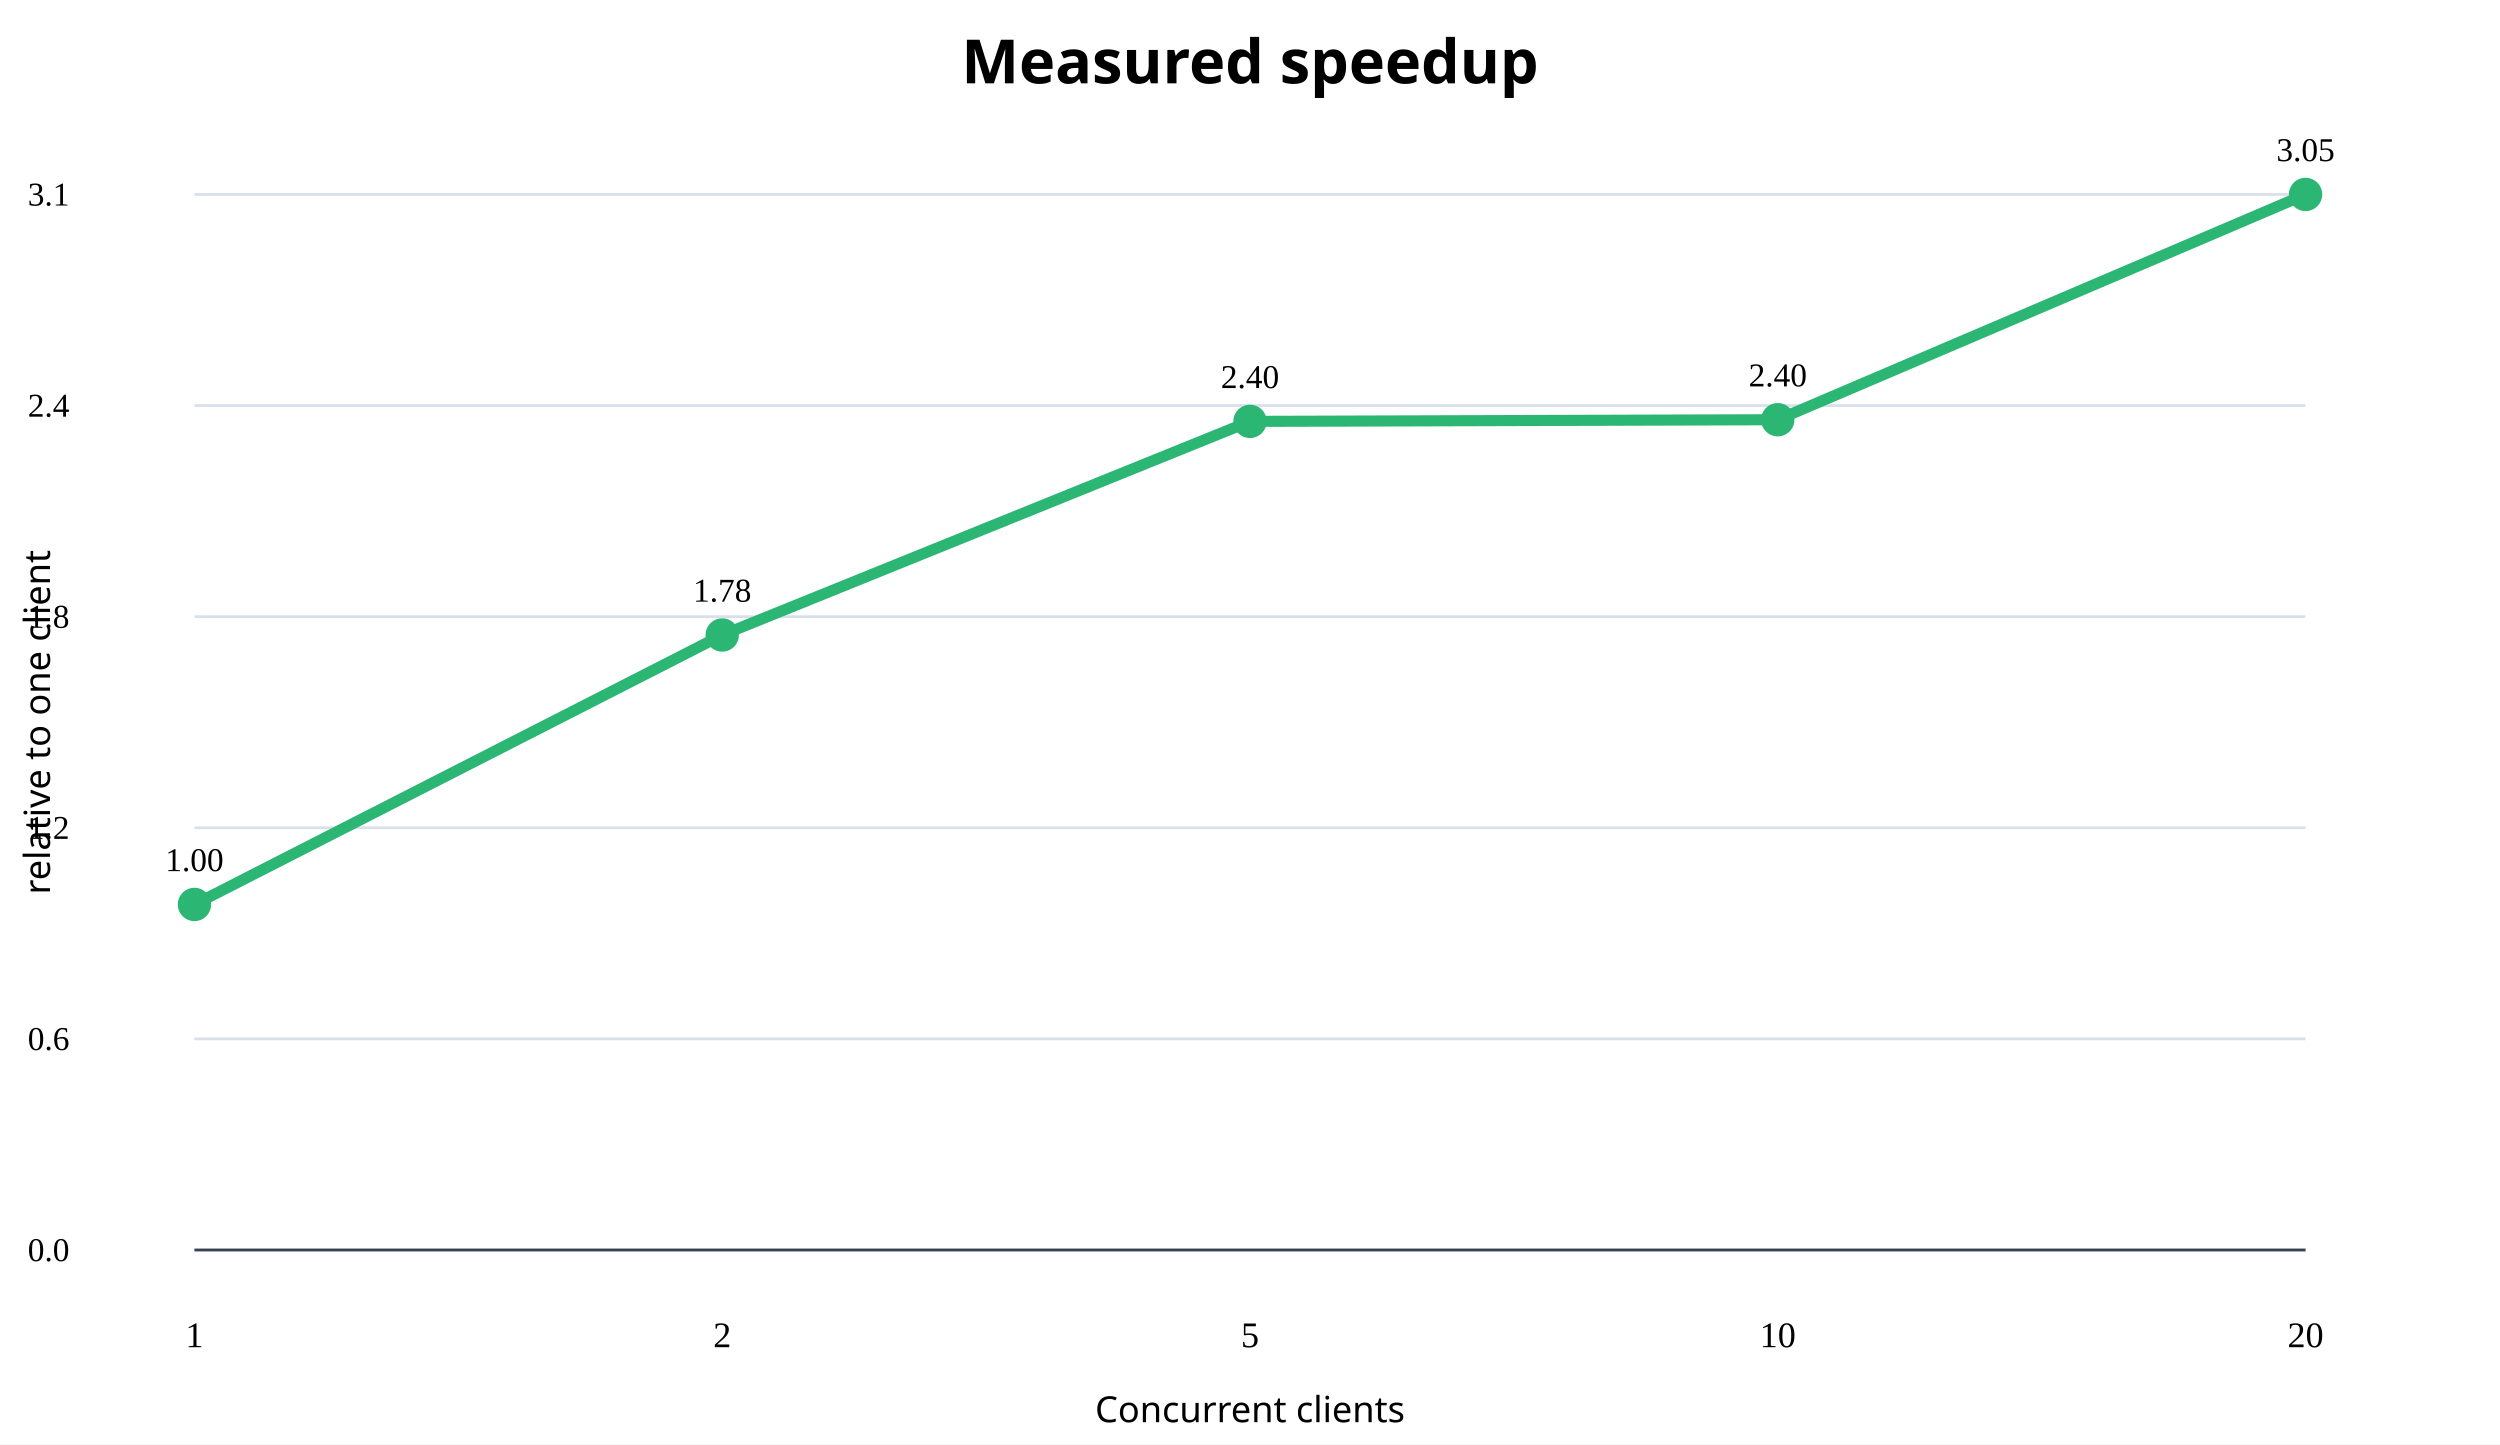
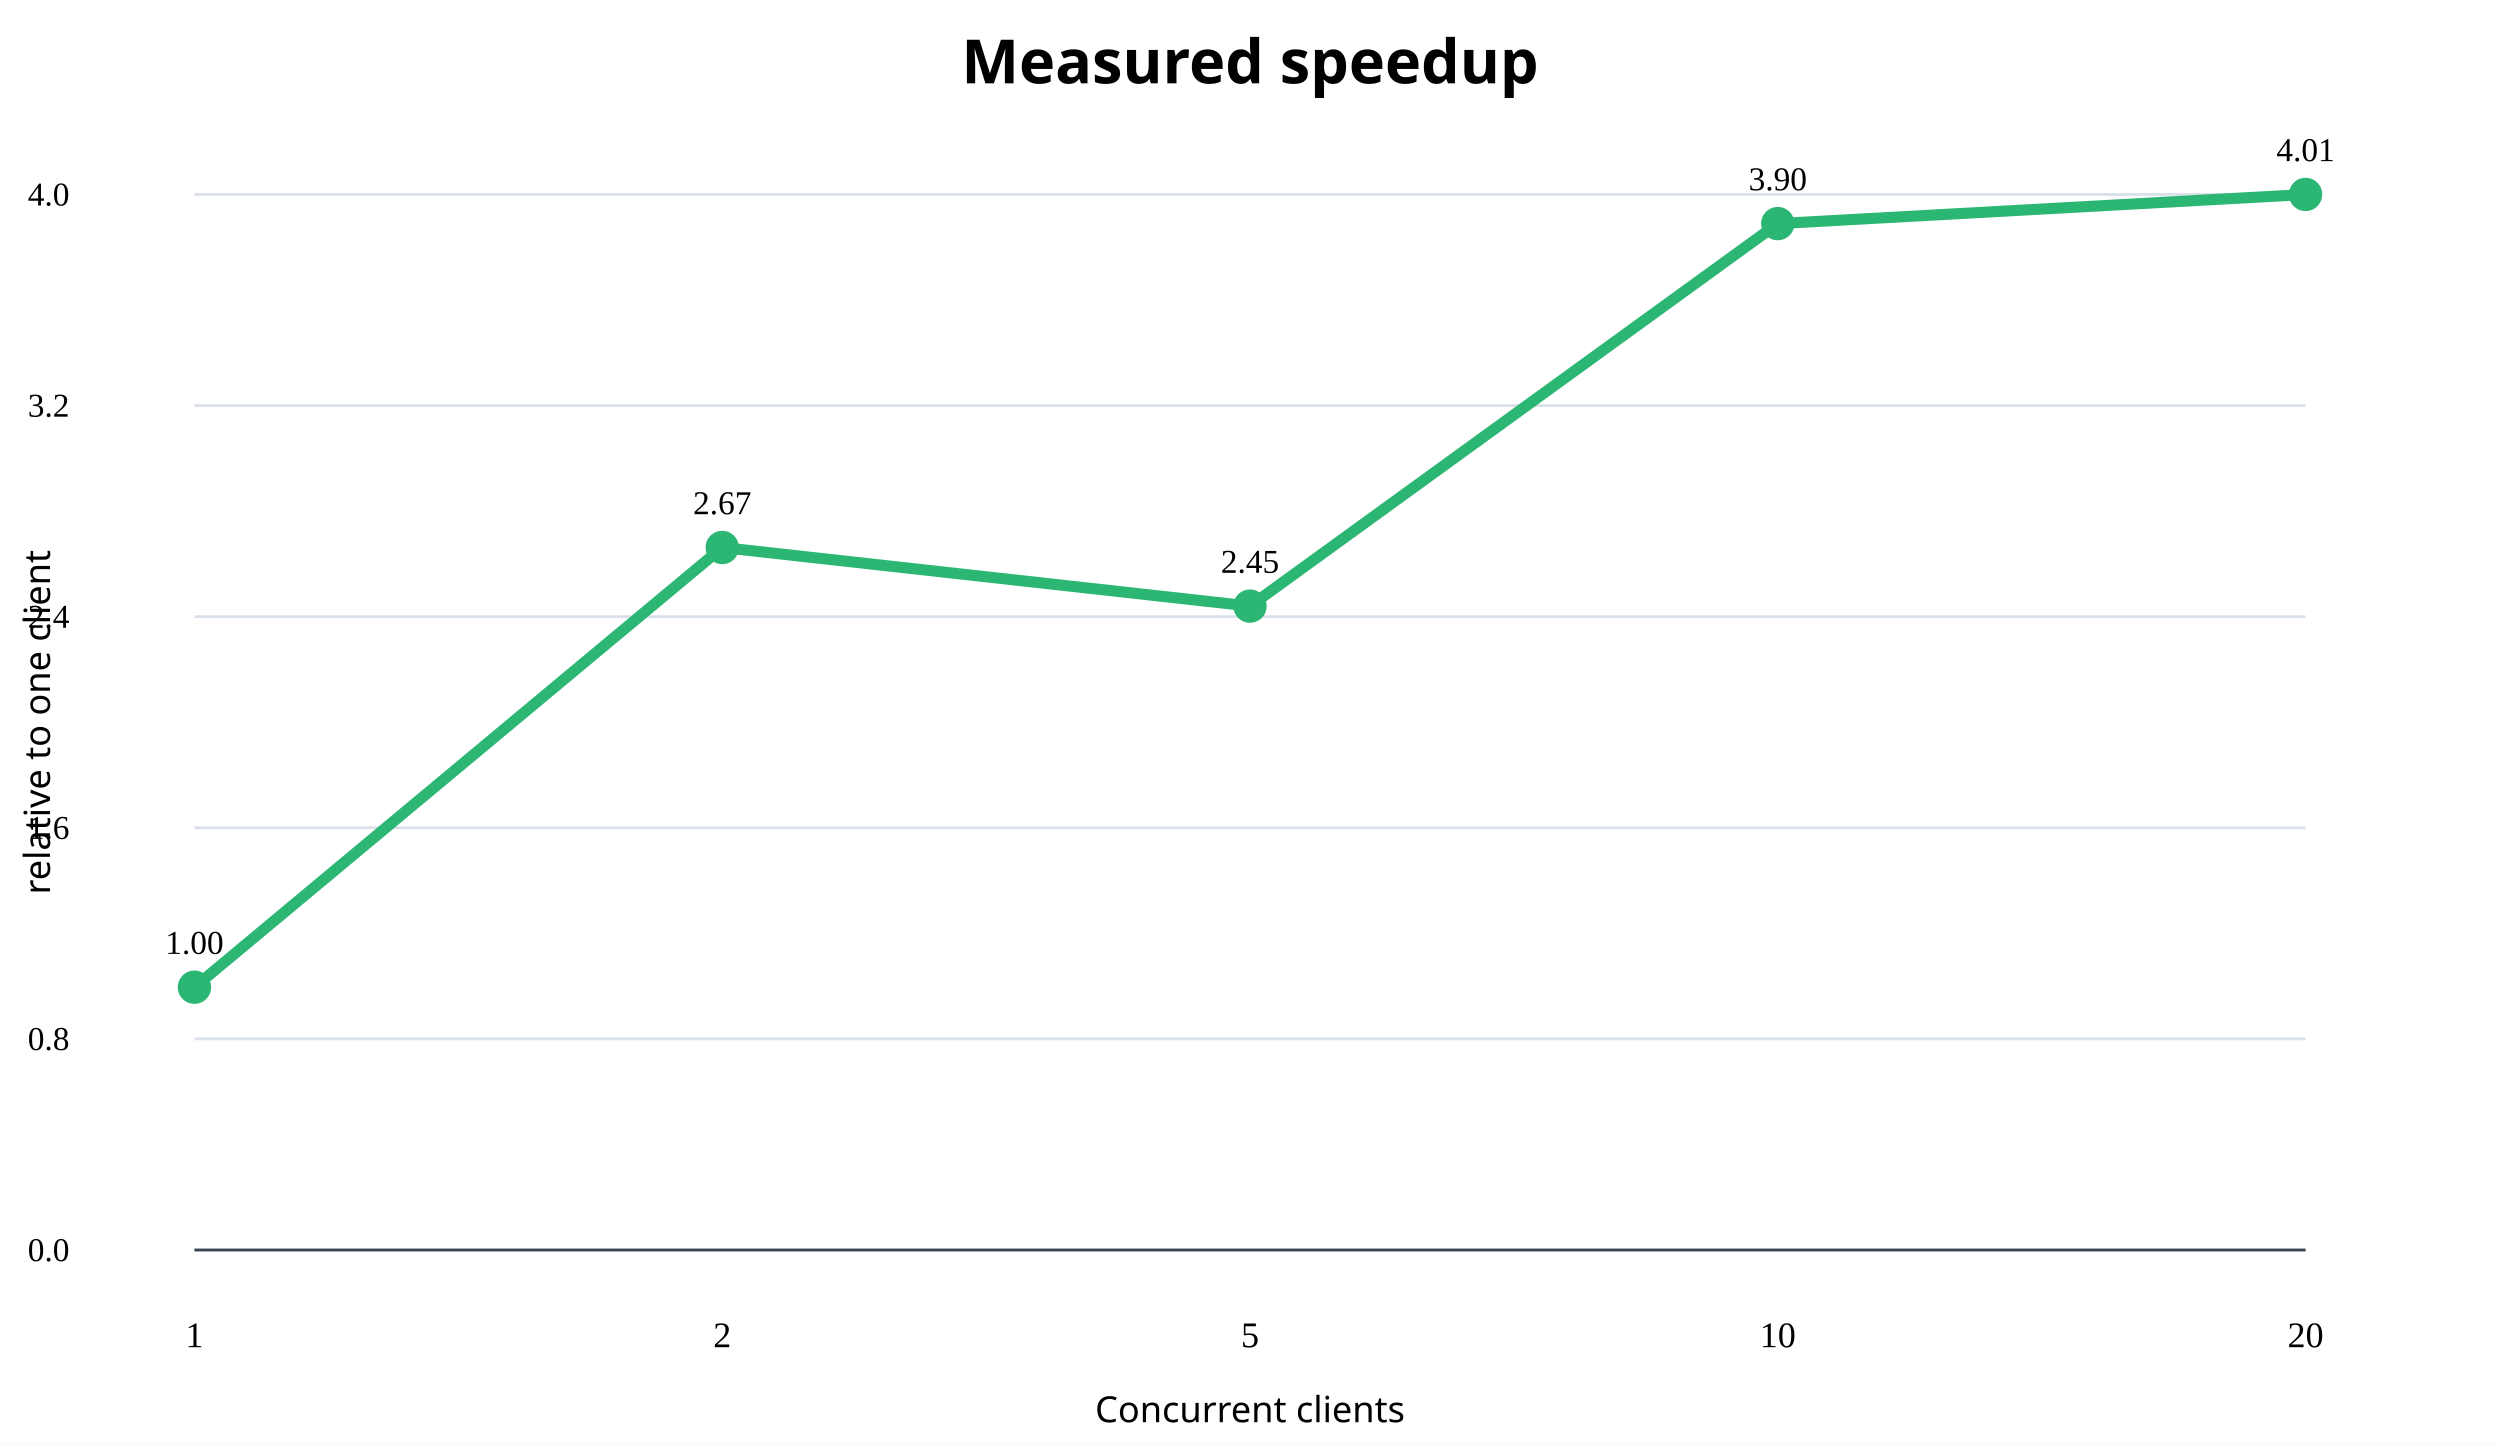
<svg xmlns="http://www.w3.org/2000/svg" width="900" height="520" viewBox="0 0 900 520">
  <rect width="100%" height="100%" fill="white" />
  <text x="450.0" y="30" text-anchor="middle" font-family="sans-serif" font-size="22" font-weight="bold">Measured speedup</text>
  <line x1="70" y1="450.0" x2="830" y2="450.0" stroke="#d9e0ea" />
  <text x="10" y="454.0" font-size="12">0.0</text>
  <line x1="70" y1="374.0" x2="830" y2="374.0" stroke="#d9e0ea" />
-   <text x="10" y="378.0" font-size="12">0.6</text>
+   <text x="10" y="378.0" font-size="12">0.8</text>
  <line x1="70" y1="298.0" x2="830" y2="298.0" stroke="#d9e0ea" />
-   <text x="10" y="302.0" font-size="12">1.2</text>
+   <text x="10" y="302.0" font-size="12">1.6</text>
  <line x1="70" y1="222.0" x2="830" y2="222.0" stroke="#d9e0ea" />
-   <text x="10" y="226.0" font-size="12">1.8</text>
+   <text x="10" y="226.0" font-size="12">2.4</text>
  <line x1="70" y1="146.0" x2="830" y2="146.0" stroke="#d9e0ea" />
-   <text x="10" y="150.0" font-size="12">2.4</text>
+   <text x="10" y="150.0" font-size="12">3.2</text>
  <line x1="70" y1="70.0" x2="830" y2="70.0" stroke="#d9e0ea" />
-   <text x="10" y="74.0" font-size="12">3.1</text>
+   <text x="10" y="74.0" font-size="12">4.0</text>
  <line x1="70" y1="450" x2="830" y2="450" stroke="#374151" />
-   <polyline points="70.0,325.6 260.0,228.6 450.0,151.7 640.0,151.1 830.0,70.0" fill="none" stroke="#2bb673" stroke-width="4" />
-   <circle cx="70.0" cy="325.6" r="6" fill="#2bb673" />
-   <text x="70.0" y="313.6" text-anchor="middle" font-size="12">1.00</text>
-   <circle cx="260.0" cy="228.6" r="6" fill="#2bb673" />
-   <text x="260.0" y="216.6" text-anchor="middle" font-size="12">1.78</text>
-   <circle cx="450.0" cy="151.7" r="6" fill="#2bb673" />
-   <text x="450.0" y="139.7" text-anchor="middle" font-size="12">2.40</text>
-   <circle cx="640.0" cy="151.1" r="6" fill="#2bb673" />
-   <text x="640.0" y="139.1" text-anchor="middle" font-size="12">2.40</text>
+   <polyline points="70.0,355.4 260.0,197.1 450.0,218.2 640.0,80.5 830.0,70.0" fill="none" stroke="#2bb673" stroke-width="4" />
+   <circle cx="70.0" cy="355.4" r="6" fill="#2bb673" />
+   <text x="70.0" y="343.4" text-anchor="middle" font-size="12">1.00</text>
+   <circle cx="260.0" cy="197.1" r="6" fill="#2bb673" />
+   <text x="260.0" y="185.1" text-anchor="middle" font-size="12">2.67</text>
+   <circle cx="450.0" cy="218.2" r="6" fill="#2bb673" />
+   <text x="450.0" y="206.2" text-anchor="middle" font-size="12">2.45</text>
+   <circle cx="640.0" cy="80.5" r="6" fill="#2bb673" />
+   <text x="640.0" y="68.5" text-anchor="middle" font-size="12">3.90</text>
  <circle cx="830.0" cy="70.0" r="6" fill="#2bb673" />
-   <text x="830.0" y="58.0" text-anchor="middle" font-size="12">3.05</text>
+   <text x="830.0" y="58.0" text-anchor="middle" font-size="12">4.01</text>
  <text x="70.0" y="485" text-anchor="middle" font-size="13">1</text>
  <text x="260.0" y="485" text-anchor="middle" font-size="13">2</text>
  <text x="450.0" y="485" text-anchor="middle" font-size="13">5</text>
  <text x="640.0" y="485" text-anchor="middle" font-size="13">10</text>
  <text x="830.0" y="485" text-anchor="middle" font-size="13">20</text>
  <text x="450.0" y="512" text-anchor="middle" font-family="sans-serif" font-size="13">Concurrent clients</text>
  <text x="18" y="260.0" transform="rotate(-90 18 260.0)" text-anchor="middle" font-family="sans-serif" font-size="13">relative to one client</text>
</svg>
